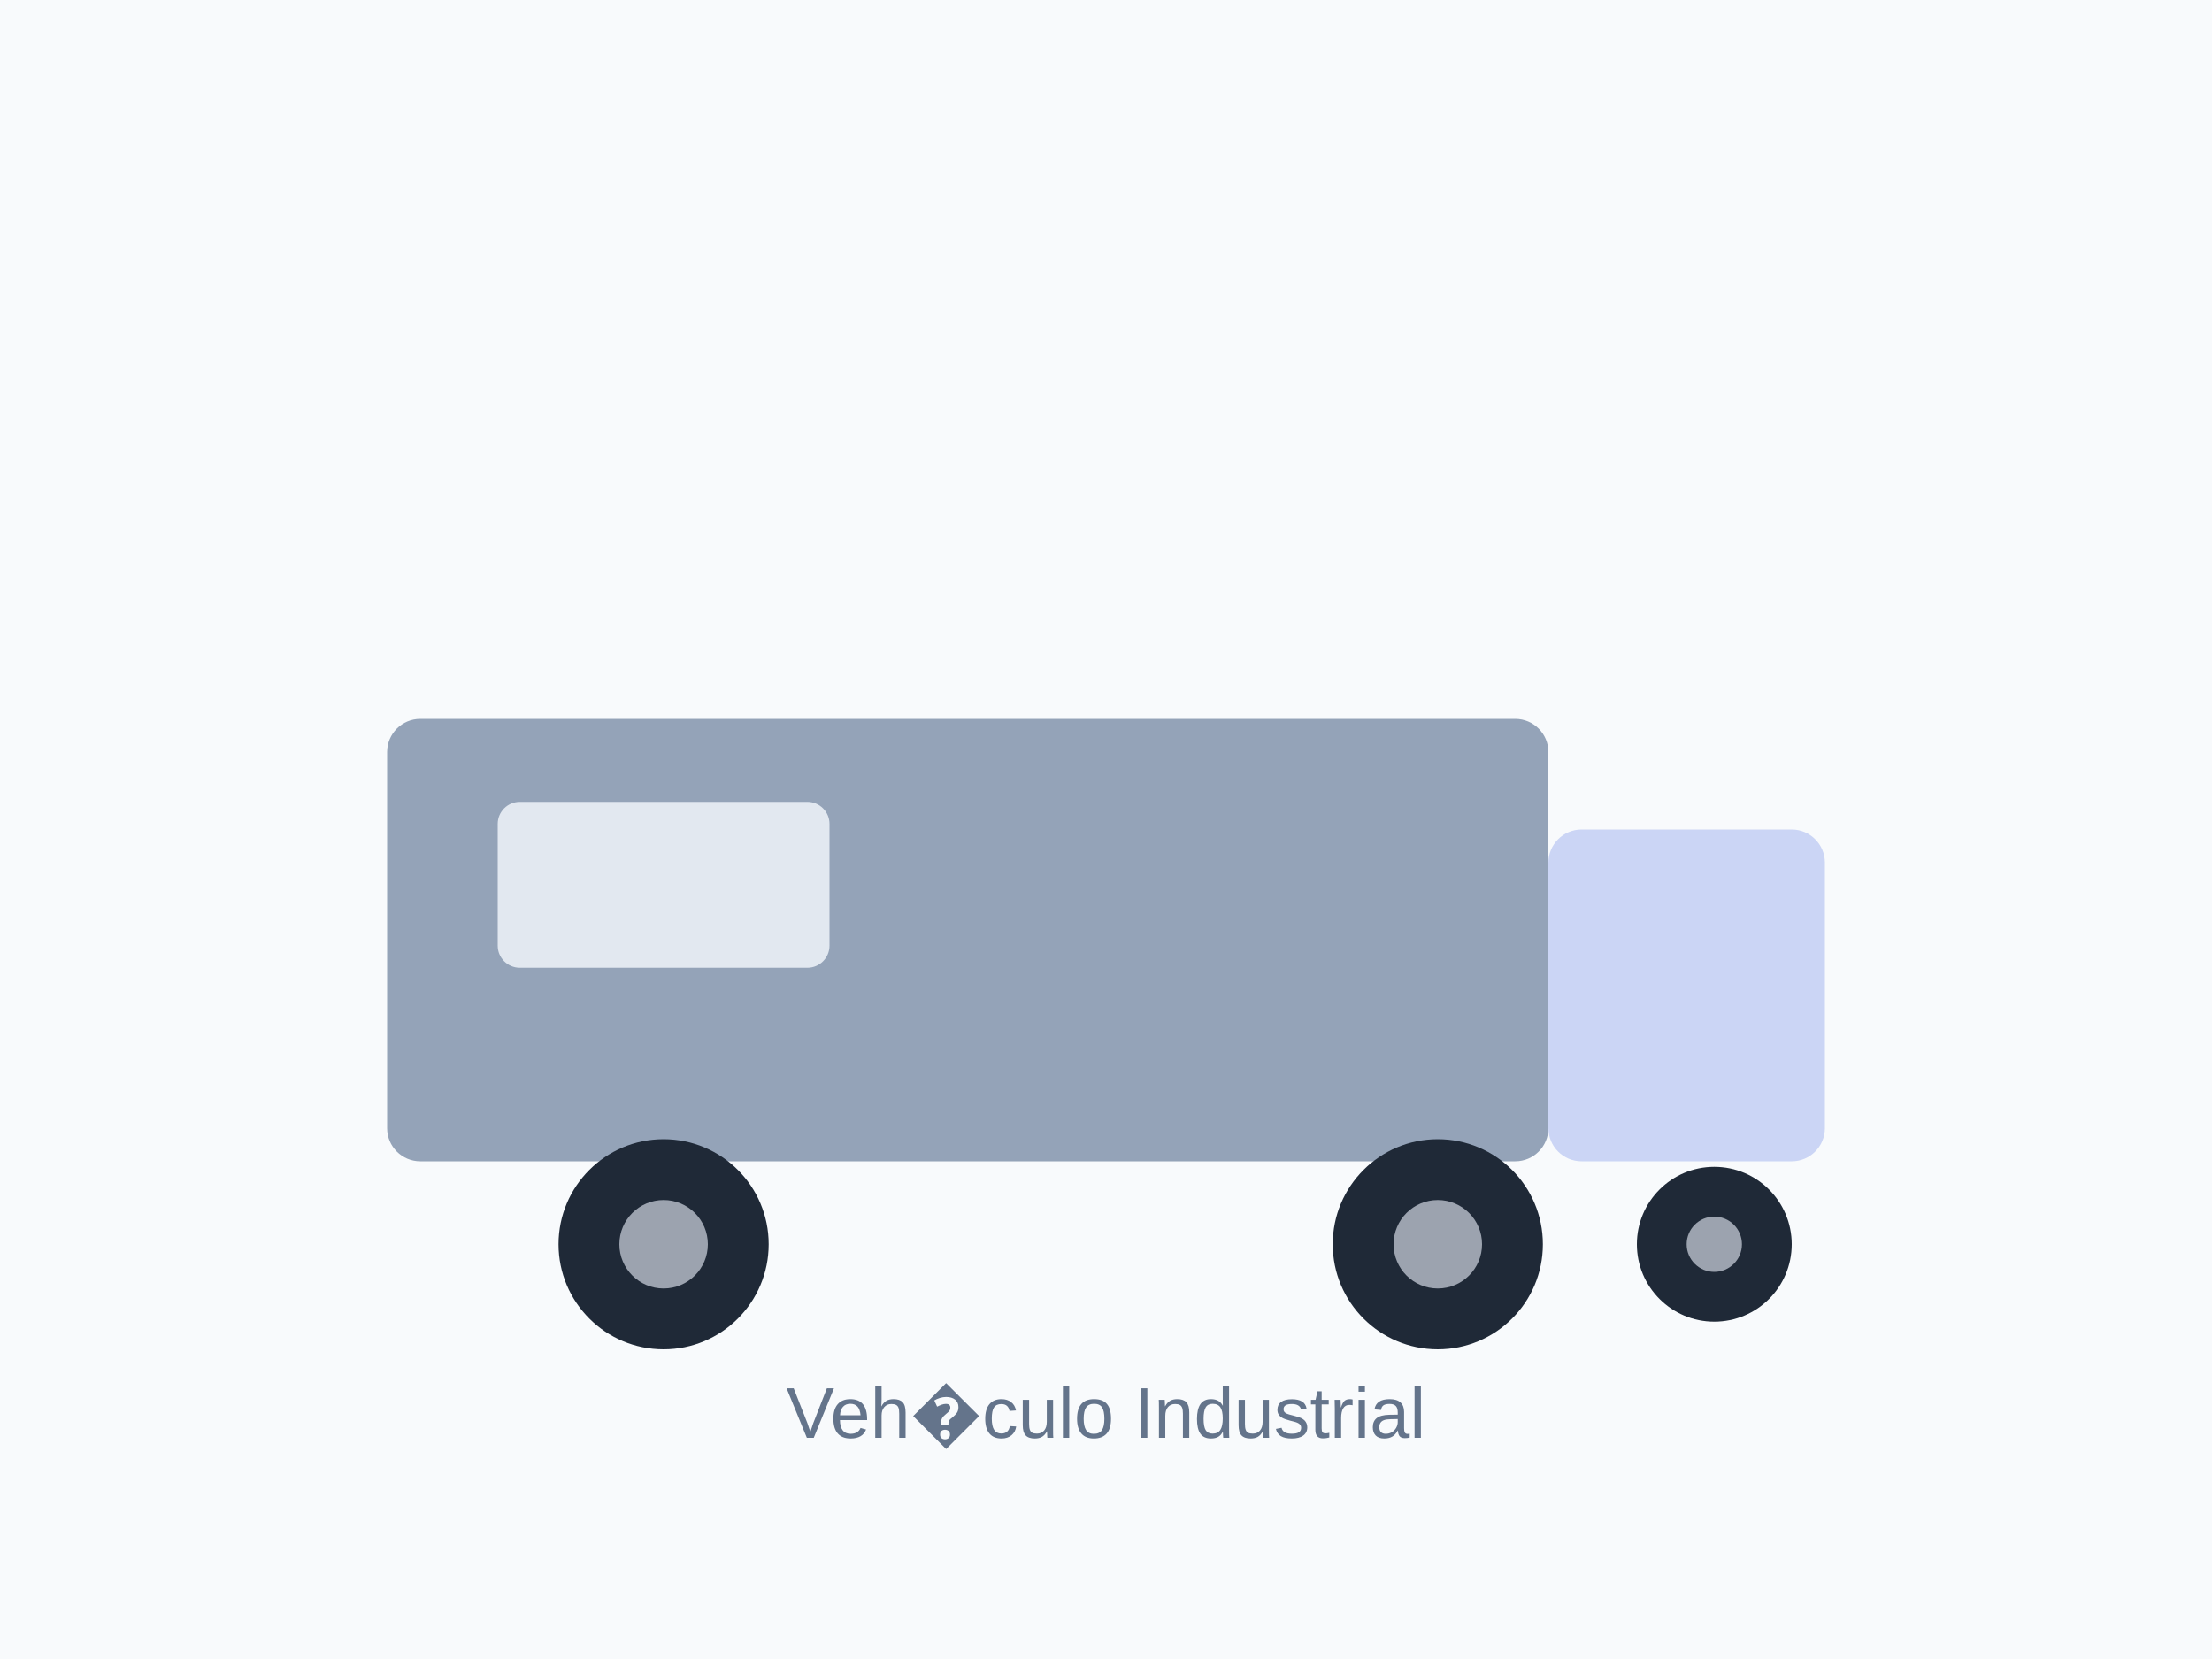
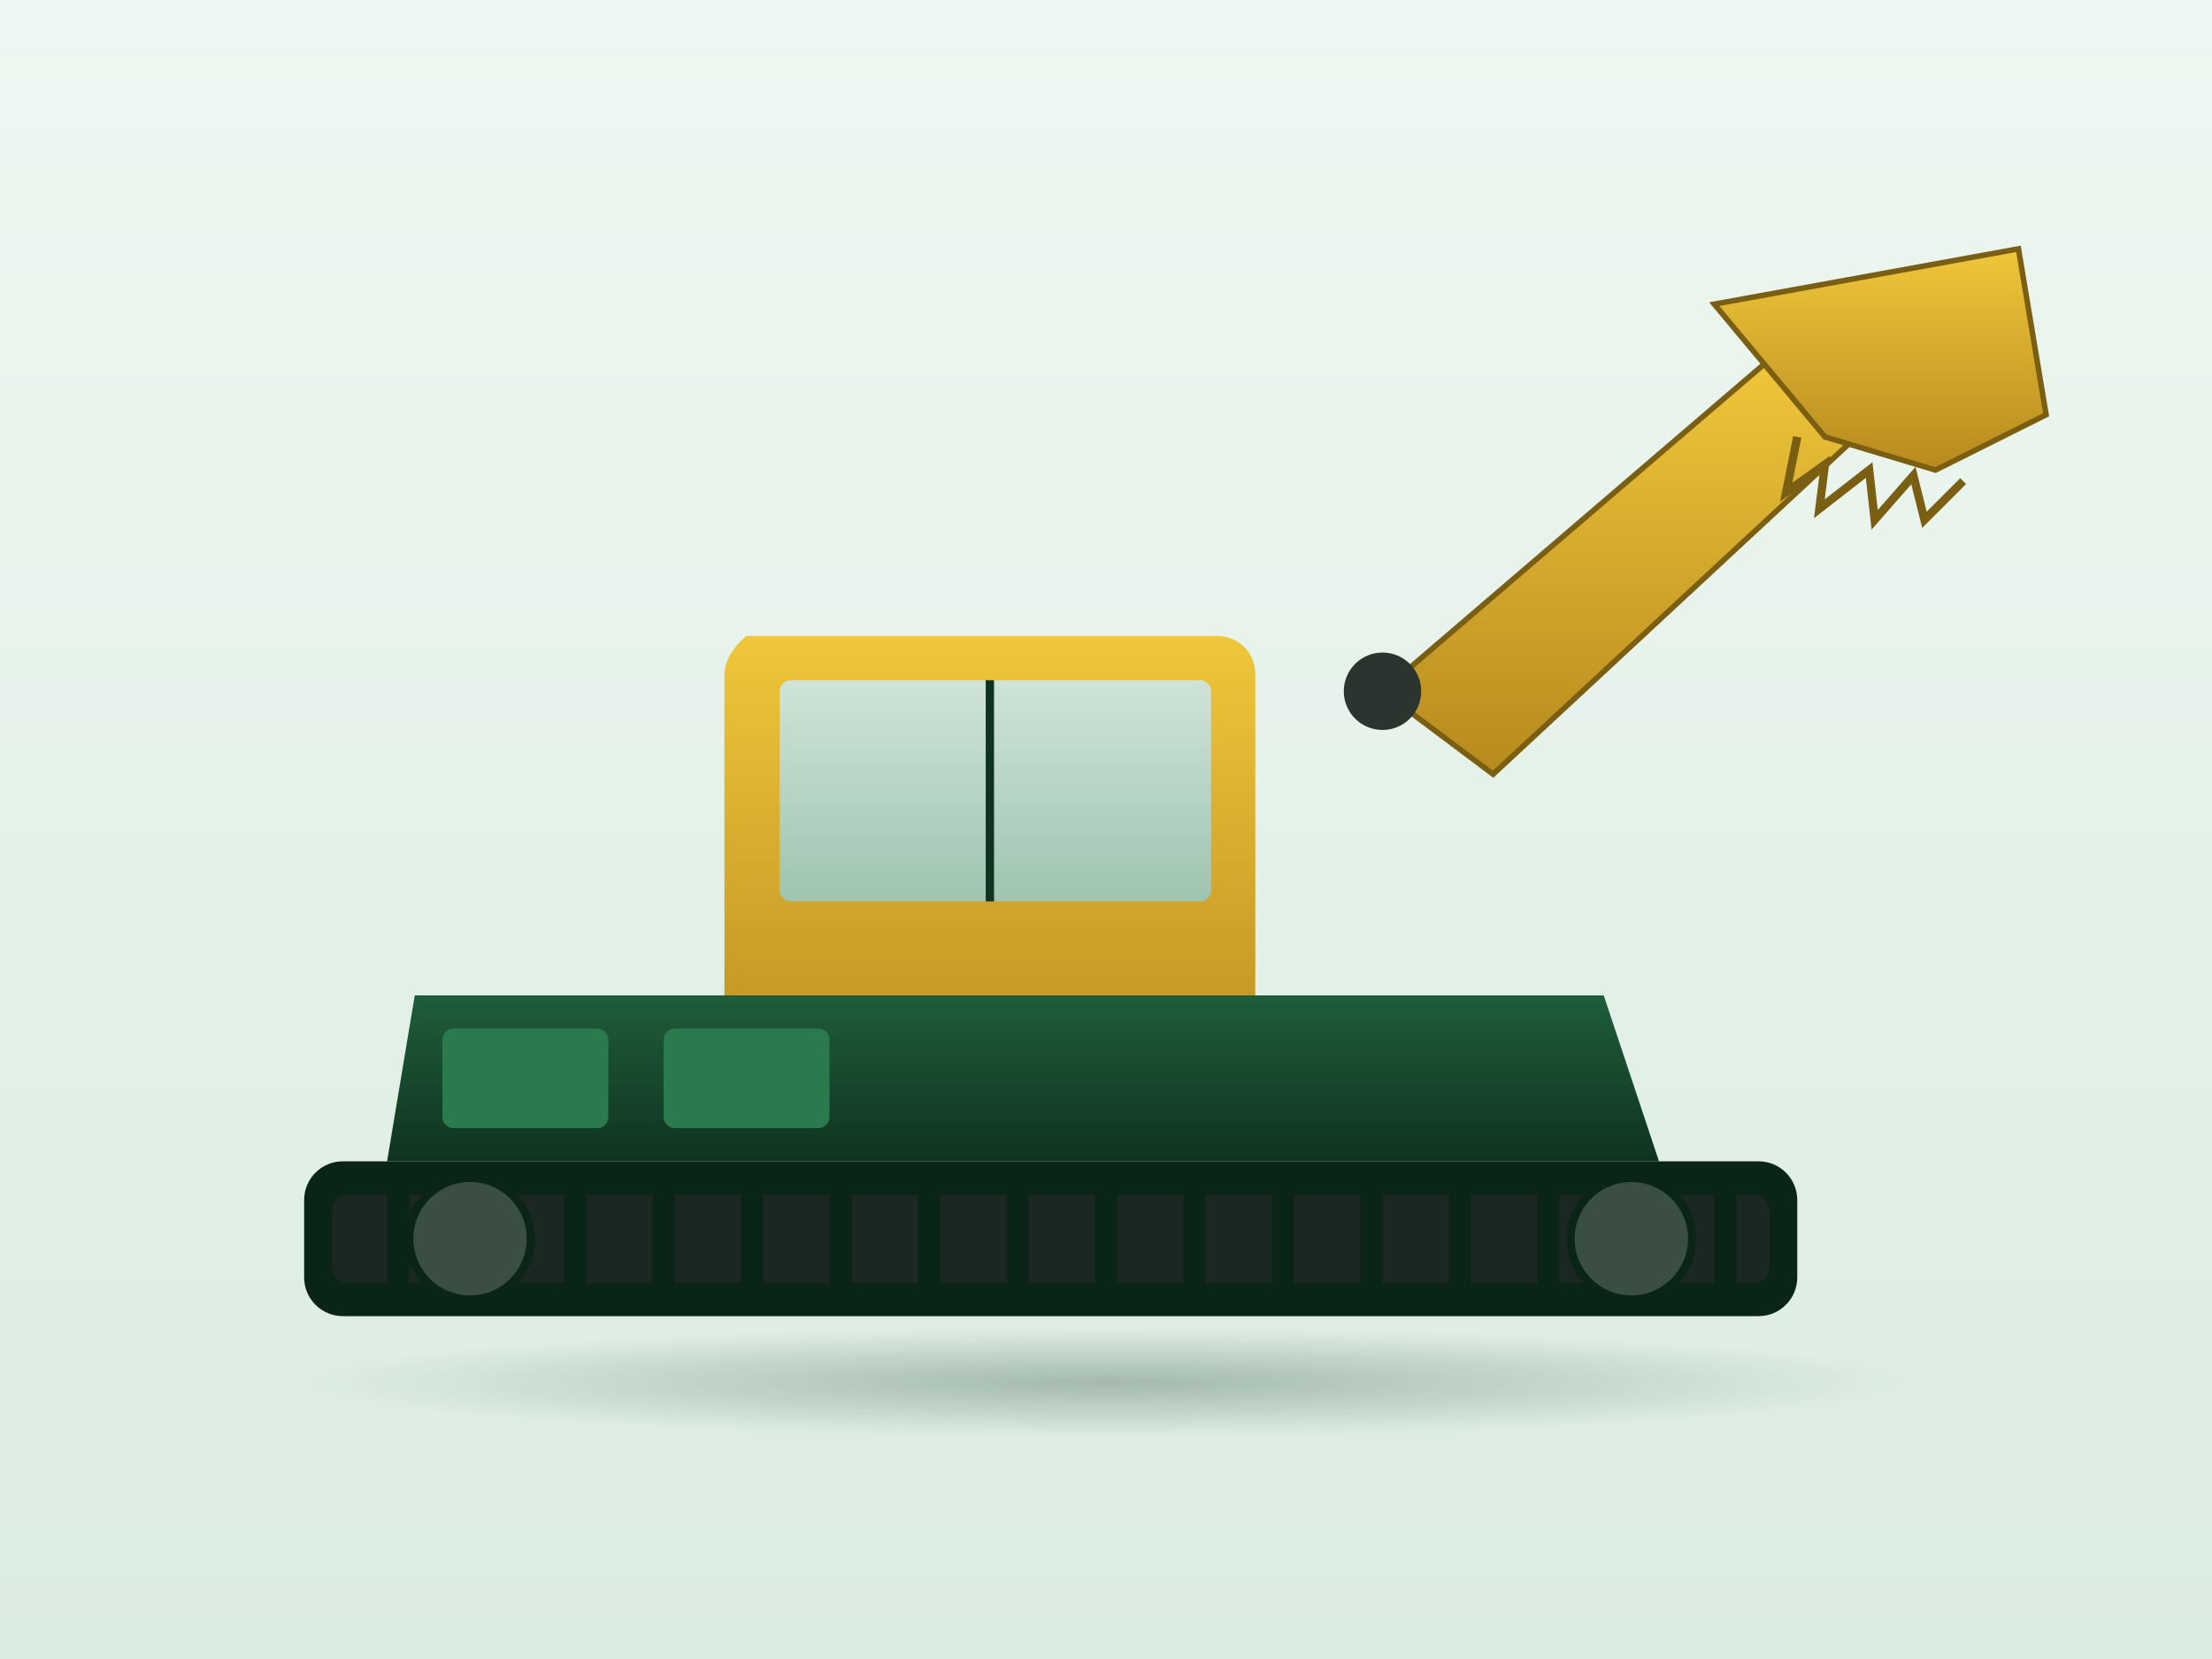
- <svg xmlns="http://www.w3.org/2000/svg" width="800" height="600" viewBox="0 0 800 600" fill="none">
-   <rect width="800" height="600" fill="#f8fafc" />
-   <rect x="140" y="260" width="420" height="160" rx="12" fill="#94a3b8" />
-   <rect x="560" y="300" width="100" height="120" rx="12" fill="#cbd5f5" />
-   <rect x="180" y="290" width="120" height="60" rx="8" fill="#e2e8f0" />
-   <circle cx="240" cy="450" r="38" fill="#1f2937" />
-   <circle cx="520" cy="450" r="38" fill="#1f2937" />
-   <circle cx="620" cy="450" r="28" fill="#1f2937" />
-   <circle cx="240" cy="450" r="16" fill="#9ca3af" />
-   <circle cx="520" cy="450" r="16" fill="#9ca3af" />
-   <circle cx="620" cy="450" r="10" fill="#9ca3af" />
-   <text x="400" y="520" text-anchor="middle" font-family="Arial, sans-serif" font-size="26" fill="#64748b">Veh�culo Industrial</text>
+ <svg xmlns="http://www.w3.org/2000/svg" width="800" height="600" viewBox="0 0 800 600" fill="none" role="img" aria-label="Vehículo industrial">
+   <defs>
+     <linearGradient id="bgInd" x1="0" y1="0" x2="0" y2="1">
+       <stop offset="0%" stop-color="#eef7f1" />
+       <stop offset="100%" stop-color="#dbece2" />
+     </linearGradient>
+     <linearGradient id="armInd" x1="0" y1="0" x2="0" y2="1">
+       <stop offset="0%" stop-color="#f0c63a" />
+       <stop offset="100%" stop-color="#b78a1e" />
+     </linearGradient>
+     <linearGradient id="bodyInd" x1="0" y1="0" x2="0" y2="1">
+       <stop offset="0%" stop-color="#1f5d3a" />
+       <stop offset="100%" stop-color="#0f3320" />
+     </linearGradient>
+     <linearGradient id="cabInd" x1="0" y1="0" x2="0" y2="1">
+       <stop offset="0%" stop-color="#f0c63a" />
+       <stop offset="100%" stop-color="#c69a26" />
+     </linearGradient>
+     <linearGradient id="glassInd" x1="0" y1="0" x2="0" y2="1">
+       <stop offset="0%" stop-color="#cfe4d8" />
+       <stop offset="100%" stop-color="#9fc4b0" />
+     </linearGradient>
+     <radialGradient id="shadowInd" cx="0.5" cy="0.5" r="0.5">
+       <stop offset="0%" stop-color="#0f3320" stop-opacity="0.28" />
+       <stop offset="100%" stop-color="#0f3320" stop-opacity="0" />
+     </radialGradient>
+   </defs>
+   <rect width="800" height="600" fill="url(#bgInd)" />
+   <ellipse cx="400" cy="500" rx="290" ry="20" fill="url(#shadowInd)" />
+   <path d="M500 250 L640 130 L680 150 L540 280 Z" fill="url(#armInd)" stroke="#7a5f12" stroke-width="2" />
+   <path d="M620 110            L730 90            L740 150            L700 170            L660 158            Z" fill="url(#armInd)" stroke="#7a5f12" stroke-width="2" />
+   <path d="M650 158 L646 178 L660 168 L658 184 L676 170 L678 188 L692 172 L696 188 L710 174" stroke="#7a5f12" stroke-width="3" fill="none" />
+   <circle cx="500" cy="250" r="14" fill="#2a3530" />
+   <path d="M270 230            H440            C448 230 454 236 454 244            V360            H262            V244            C262 236 270 230 270 230 Z" fill="url(#cabInd)" />
+   <rect x="282" y="246" width="156" height="80" rx="4" fill="url(#glassInd)" />
+   <line x1="358" y1="246" x2="358" y2="326" stroke="#0f3320" stroke-width="3" />
+   <path d="M150 360 H580 L600 420 H140 Z" fill="url(#bodyInd)" />
+   <rect x="160" y="372" width="60" height="36" rx="4" fill="#2a7a4d" />
+   <rect x="240" y="372" width="60" height="36" rx="4" fill="#2a7a4d" />
+   <rect x="110" y="420" width="540" height="56" rx="14" fill="#0a2517" />
+   <rect x="120" y="432" width="520" height="32" rx="6" fill="#1a2722" />
+   <g fill="#0a2517">
+     <rect x="140" y="432" width="8" height="32" />
+     <rect x="172" y="432" width="8" height="32" />
+     <rect x="204" y="432" width="8" height="32" />
+     <rect x="236" y="432" width="8" height="32" />
+     <rect x="268" y="432" width="8" height="32" />
+     <rect x="300" y="432" width="8" height="32" />
+     <rect x="332" y="432" width="8" height="32" />
+     <rect x="364" y="432" width="8" height="32" />
+     <rect x="396" y="432" width="8" height="32" />
+     <rect x="428" y="432" width="8" height="32" />
+     <rect x="460" y="432" width="8" height="32" />
+     <rect x="492" y="432" width="8" height="32" />
+     <rect x="524" y="432" width="8" height="32" />
+     <rect x="556" y="432" width="8" height="32" />
+     <rect x="588" y="432" width="8" height="32" />
+     <rect x="620" y="432" width="8" height="32" />
+   </g>
+   <circle cx="170" cy="448" r="22" fill="#3a4e44" stroke="#0a2517" stroke-width="3" />
+   <circle cx="590" cy="448" r="22" fill="#3a4e44" stroke="#0a2517" stroke-width="3" />
</svg>
